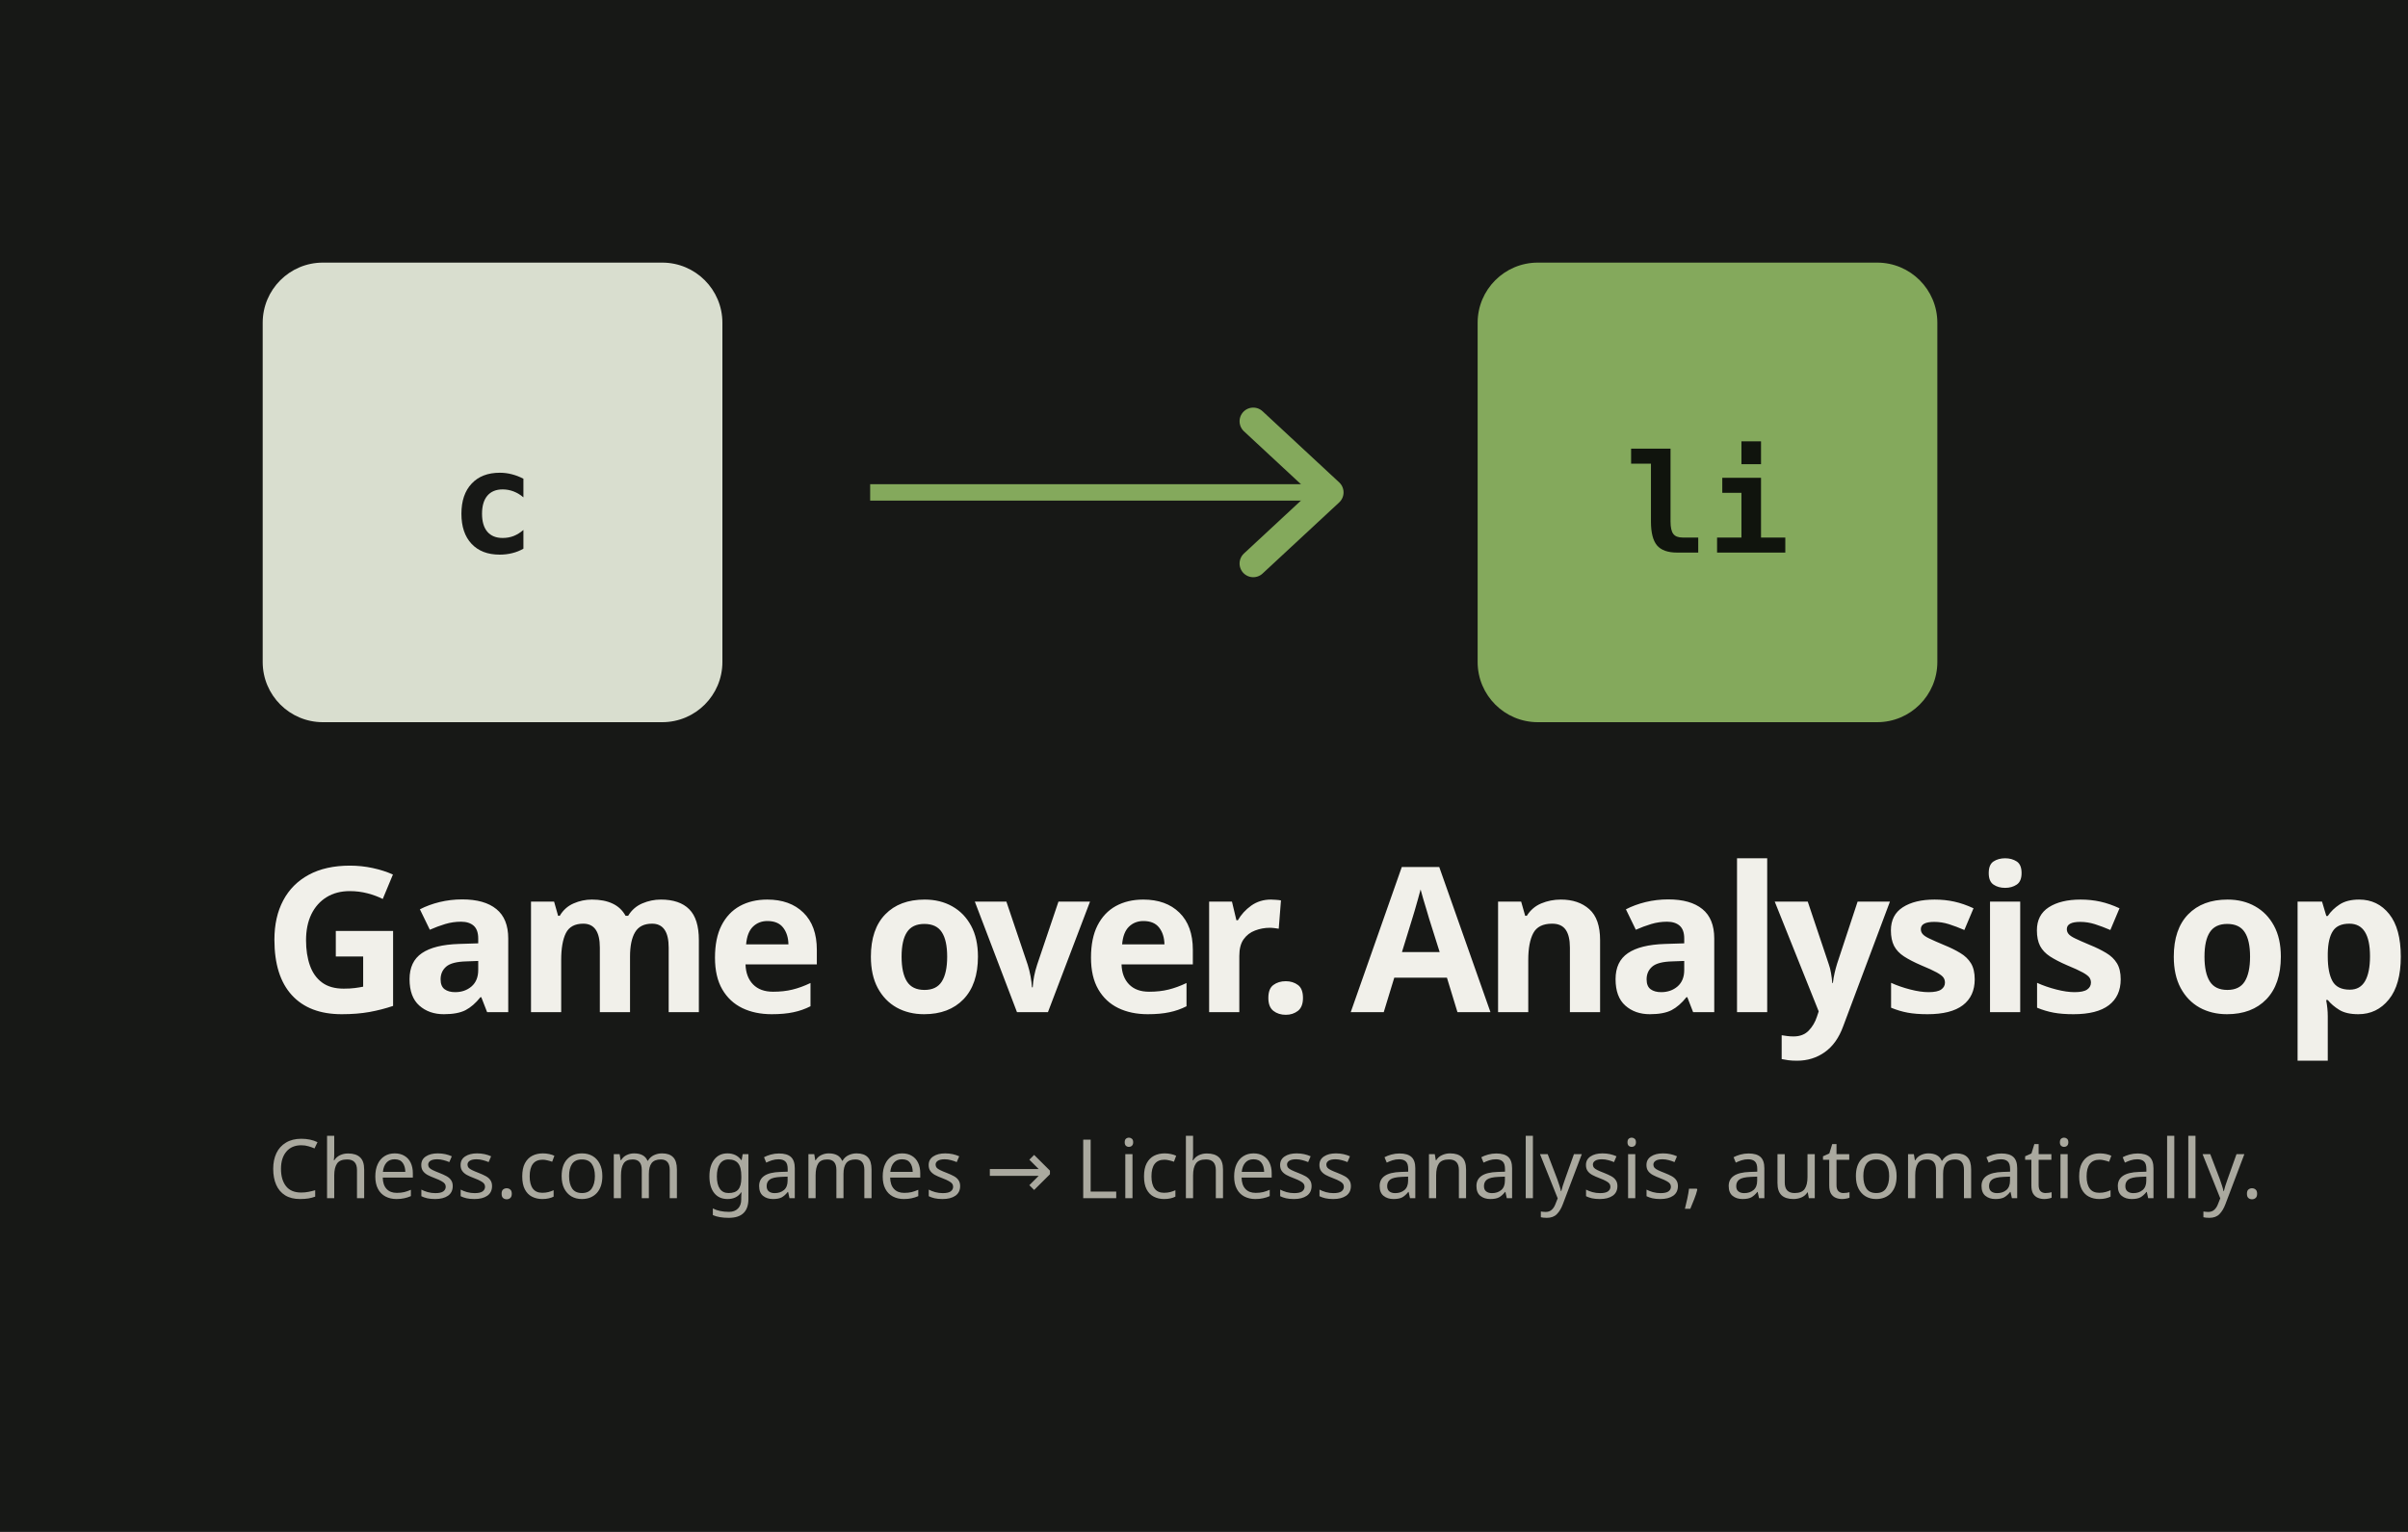
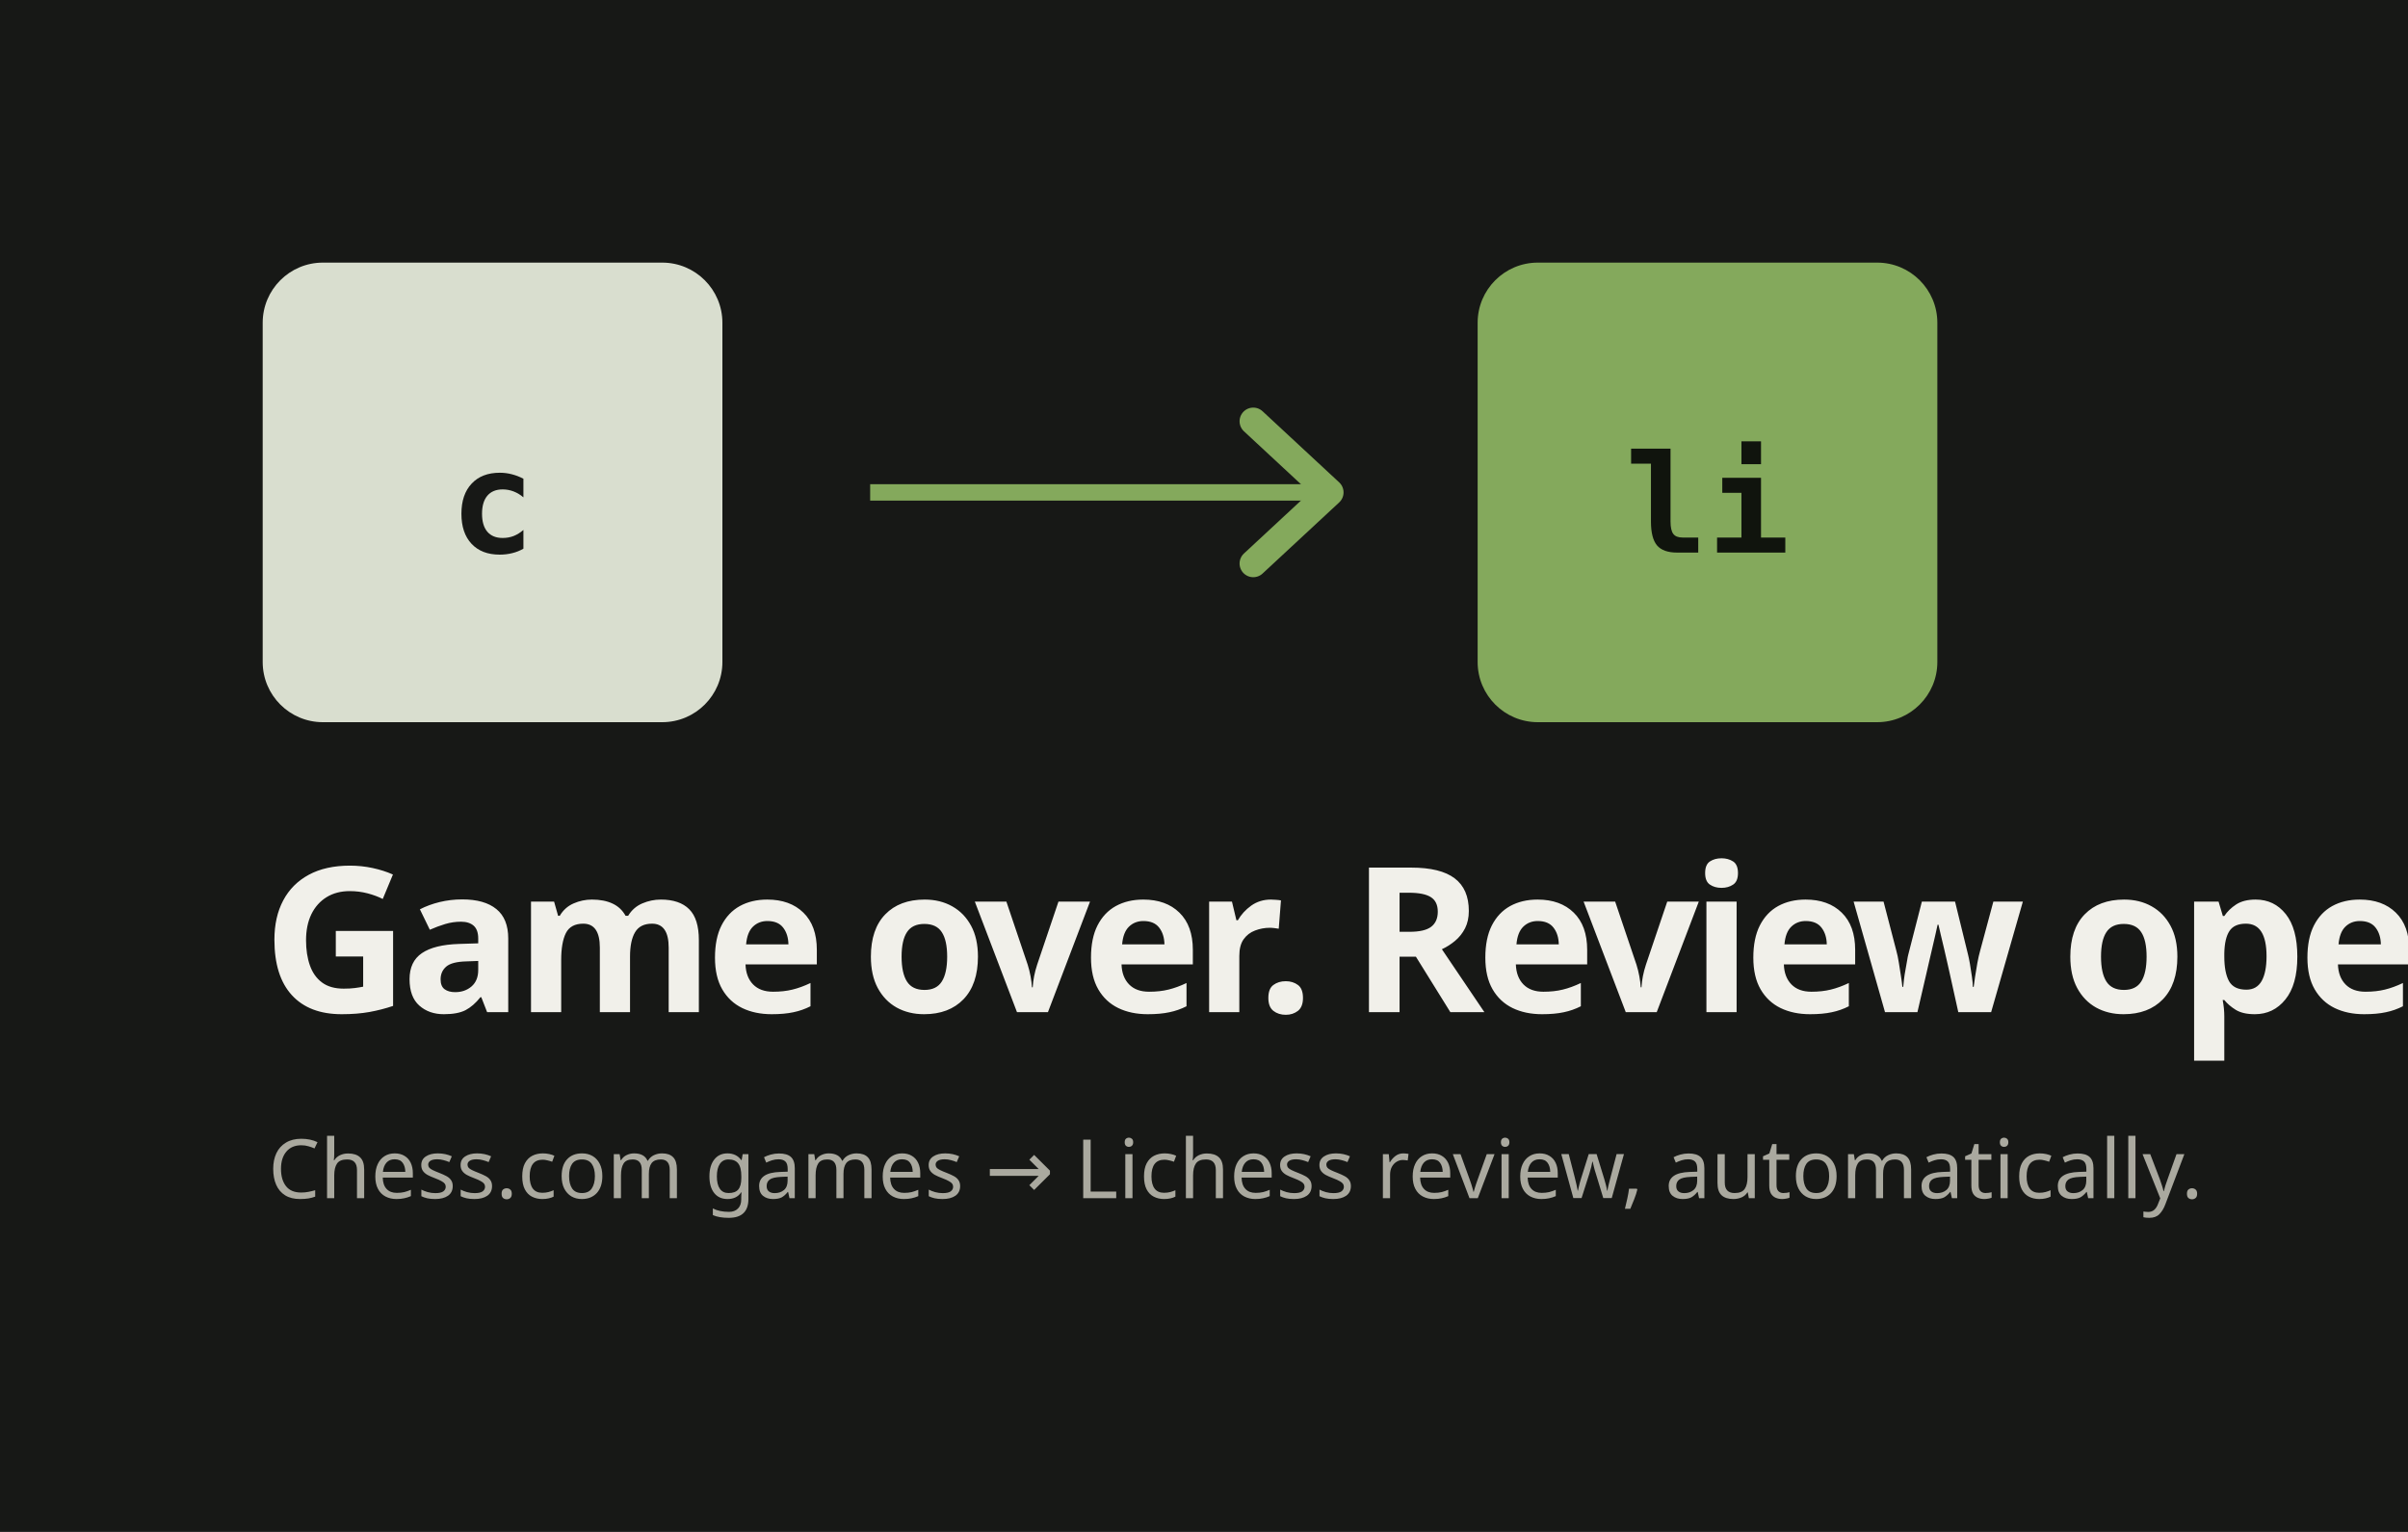
<svg xmlns="http://www.w3.org/2000/svg" width="440" height="280" viewBox="0 0 440 280">
  <rect width="440" height="280" fill="#171816" />
  <g transform="translate(48 48)">
    <rect width="84" height="84" rx="11" fill="#d9decf" />
    <text x="42" y="53" text-anchor="middle" font-family="SFMono-Regular,monospace" font-size="26" font-weight="800" fill="#171816">c</text>
    <path d="M111 42h83" stroke="#84a95c" stroke-width="3" />
    <path d="m181 29 14 13-14 13" fill="none" stroke="#84a95c" stroke-width="5" stroke-linecap="round" stroke-linejoin="round" />
    <rect x="222" width="84" height="84" rx="11" fill="#84a95c" />
    <text x="264" y="53" text-anchor="middle" font-family="SFMono-Regular,monospace" font-size="25" font-weight="800" fill="#10140d">li</text>
  </g>
-   <text x="48" y="185" font-family="Avenir Next,Segoe UI,sans-serif" font-size="37" font-weight="750" letter-spacing="-1.5" fill="#f1f0ea">Game over. Analysis open.</text>
-   <text x="49" y="219" font-family="Avenir Next,Segoe UI,sans-serif" font-size="15" fill="#aaa99f">Chess.com games → Lichess analysis, automatically.</text>
+   <text x="48" y="185" font-family="Avenir Next,Segoe UI,sans-serif" font-size="37" font-weight="750" letter-spacing="-1.5" fill="#f1f0ea">Game over. Review open.</text>
+   <text x="49" y="219" font-family="Avenir Next,Segoe UI,sans-serif" font-size="15" fill="#aaa99f">Chess.com games → Lichess review, automatically.</text>
</svg>
